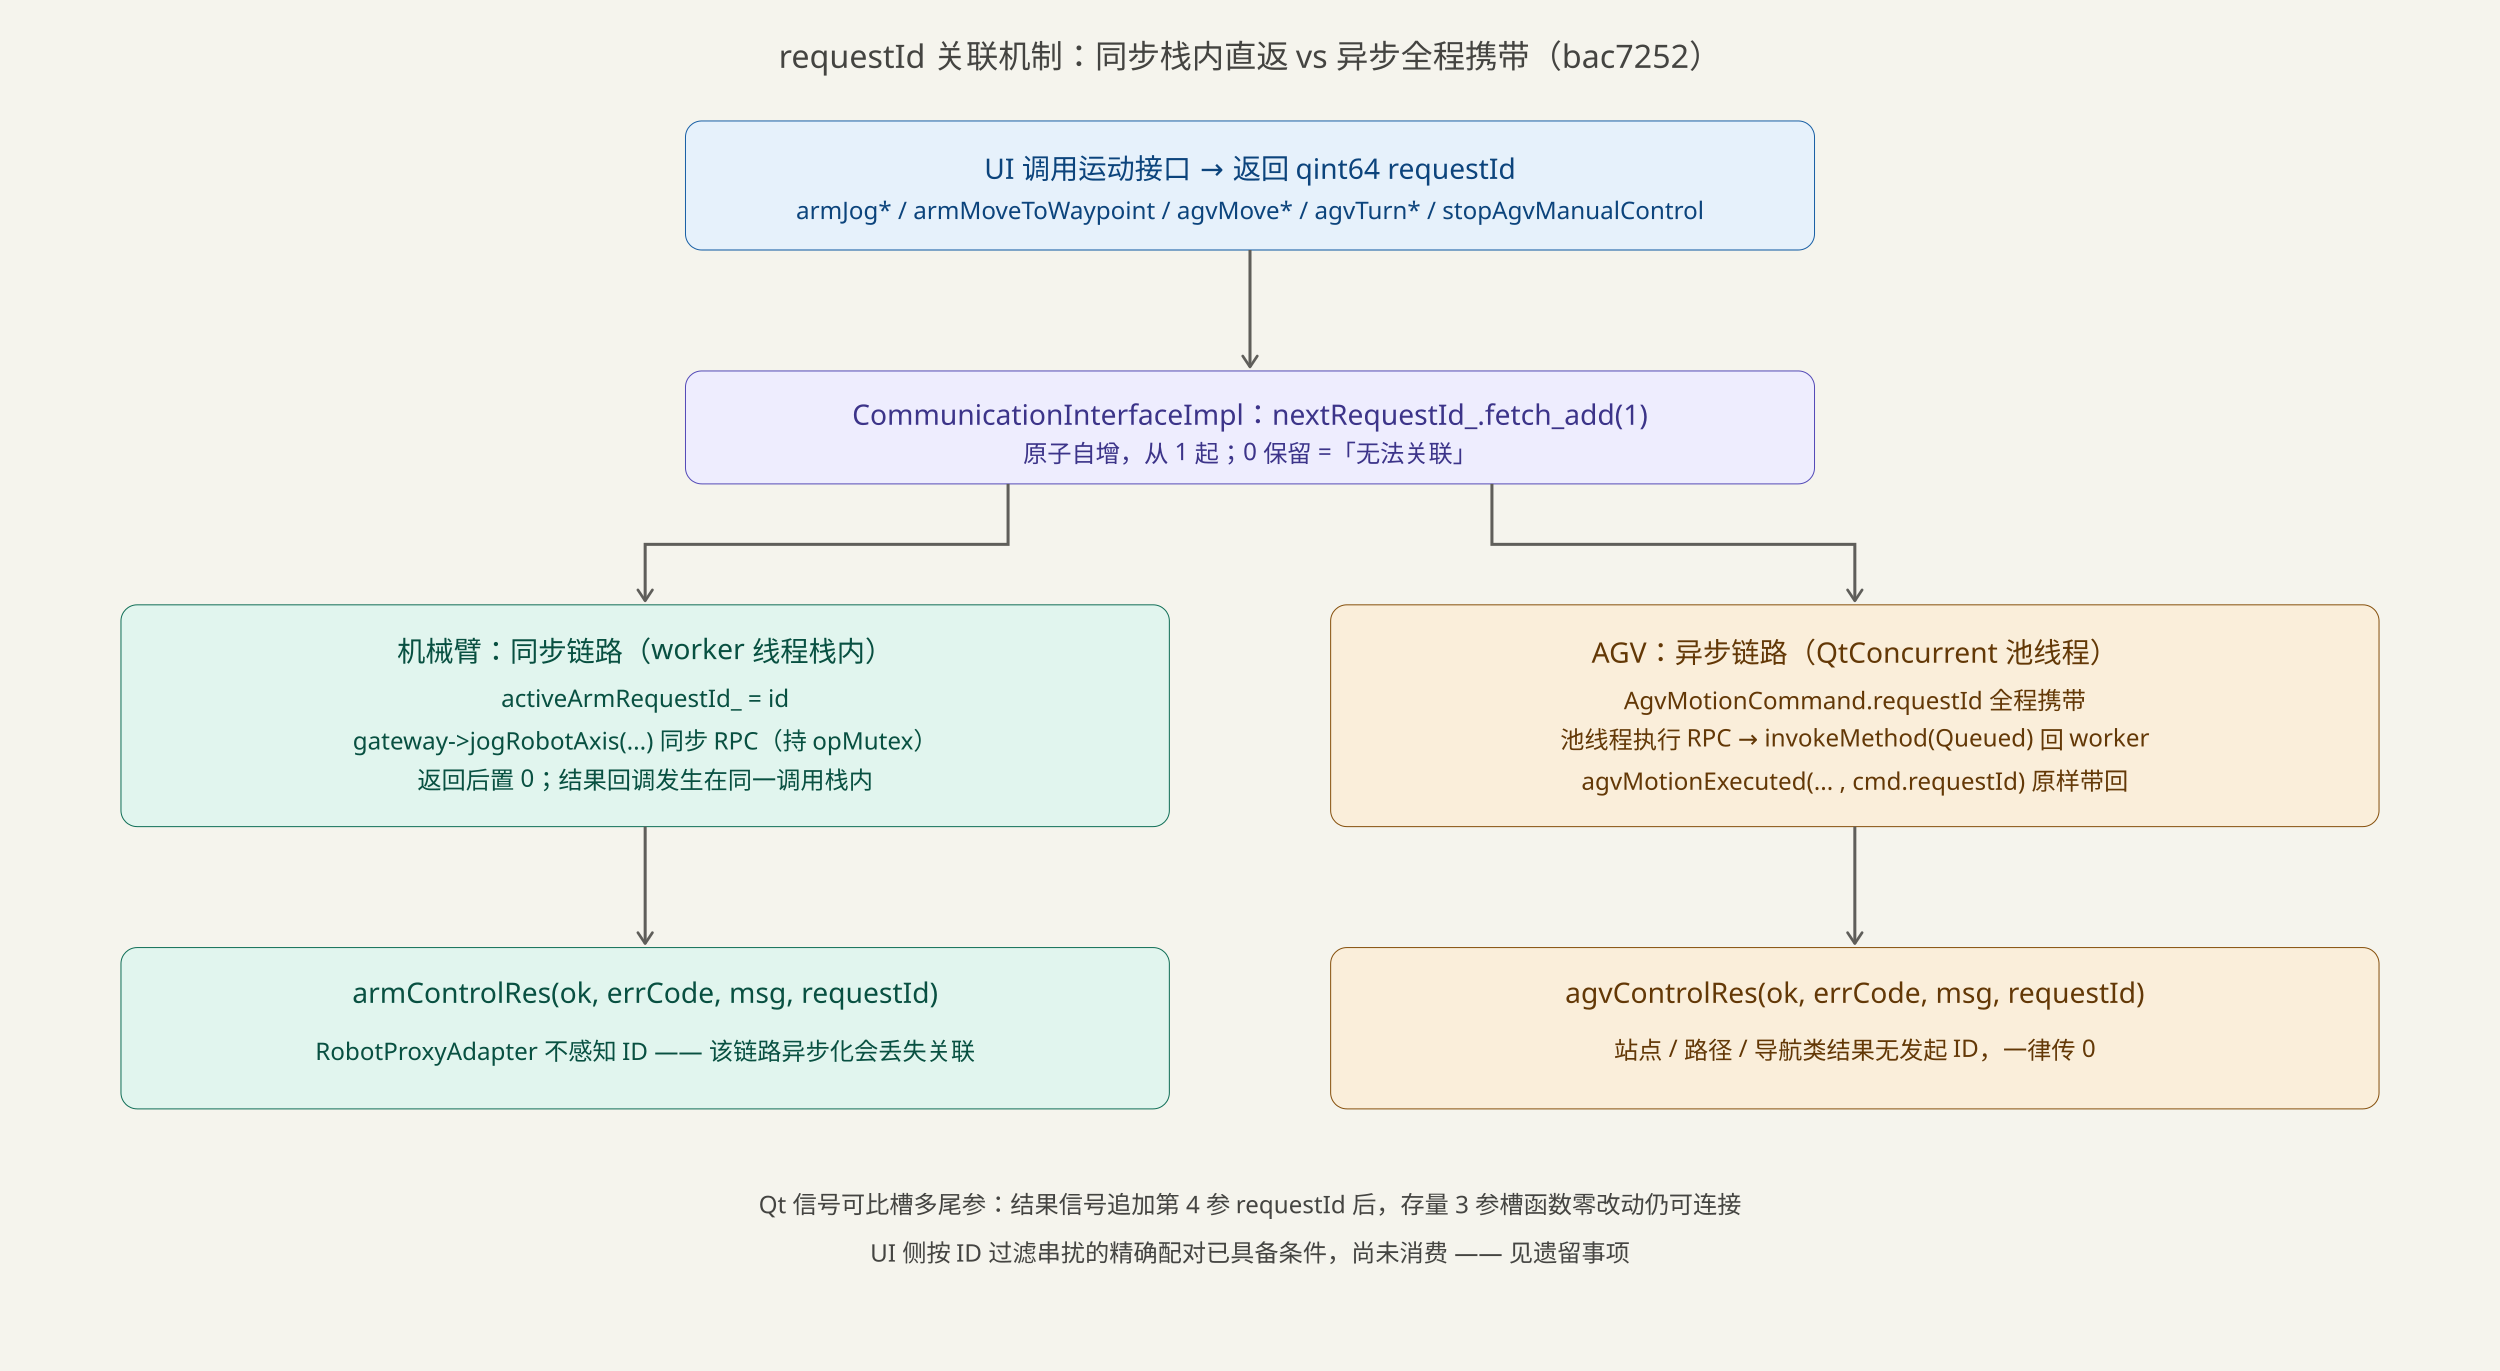
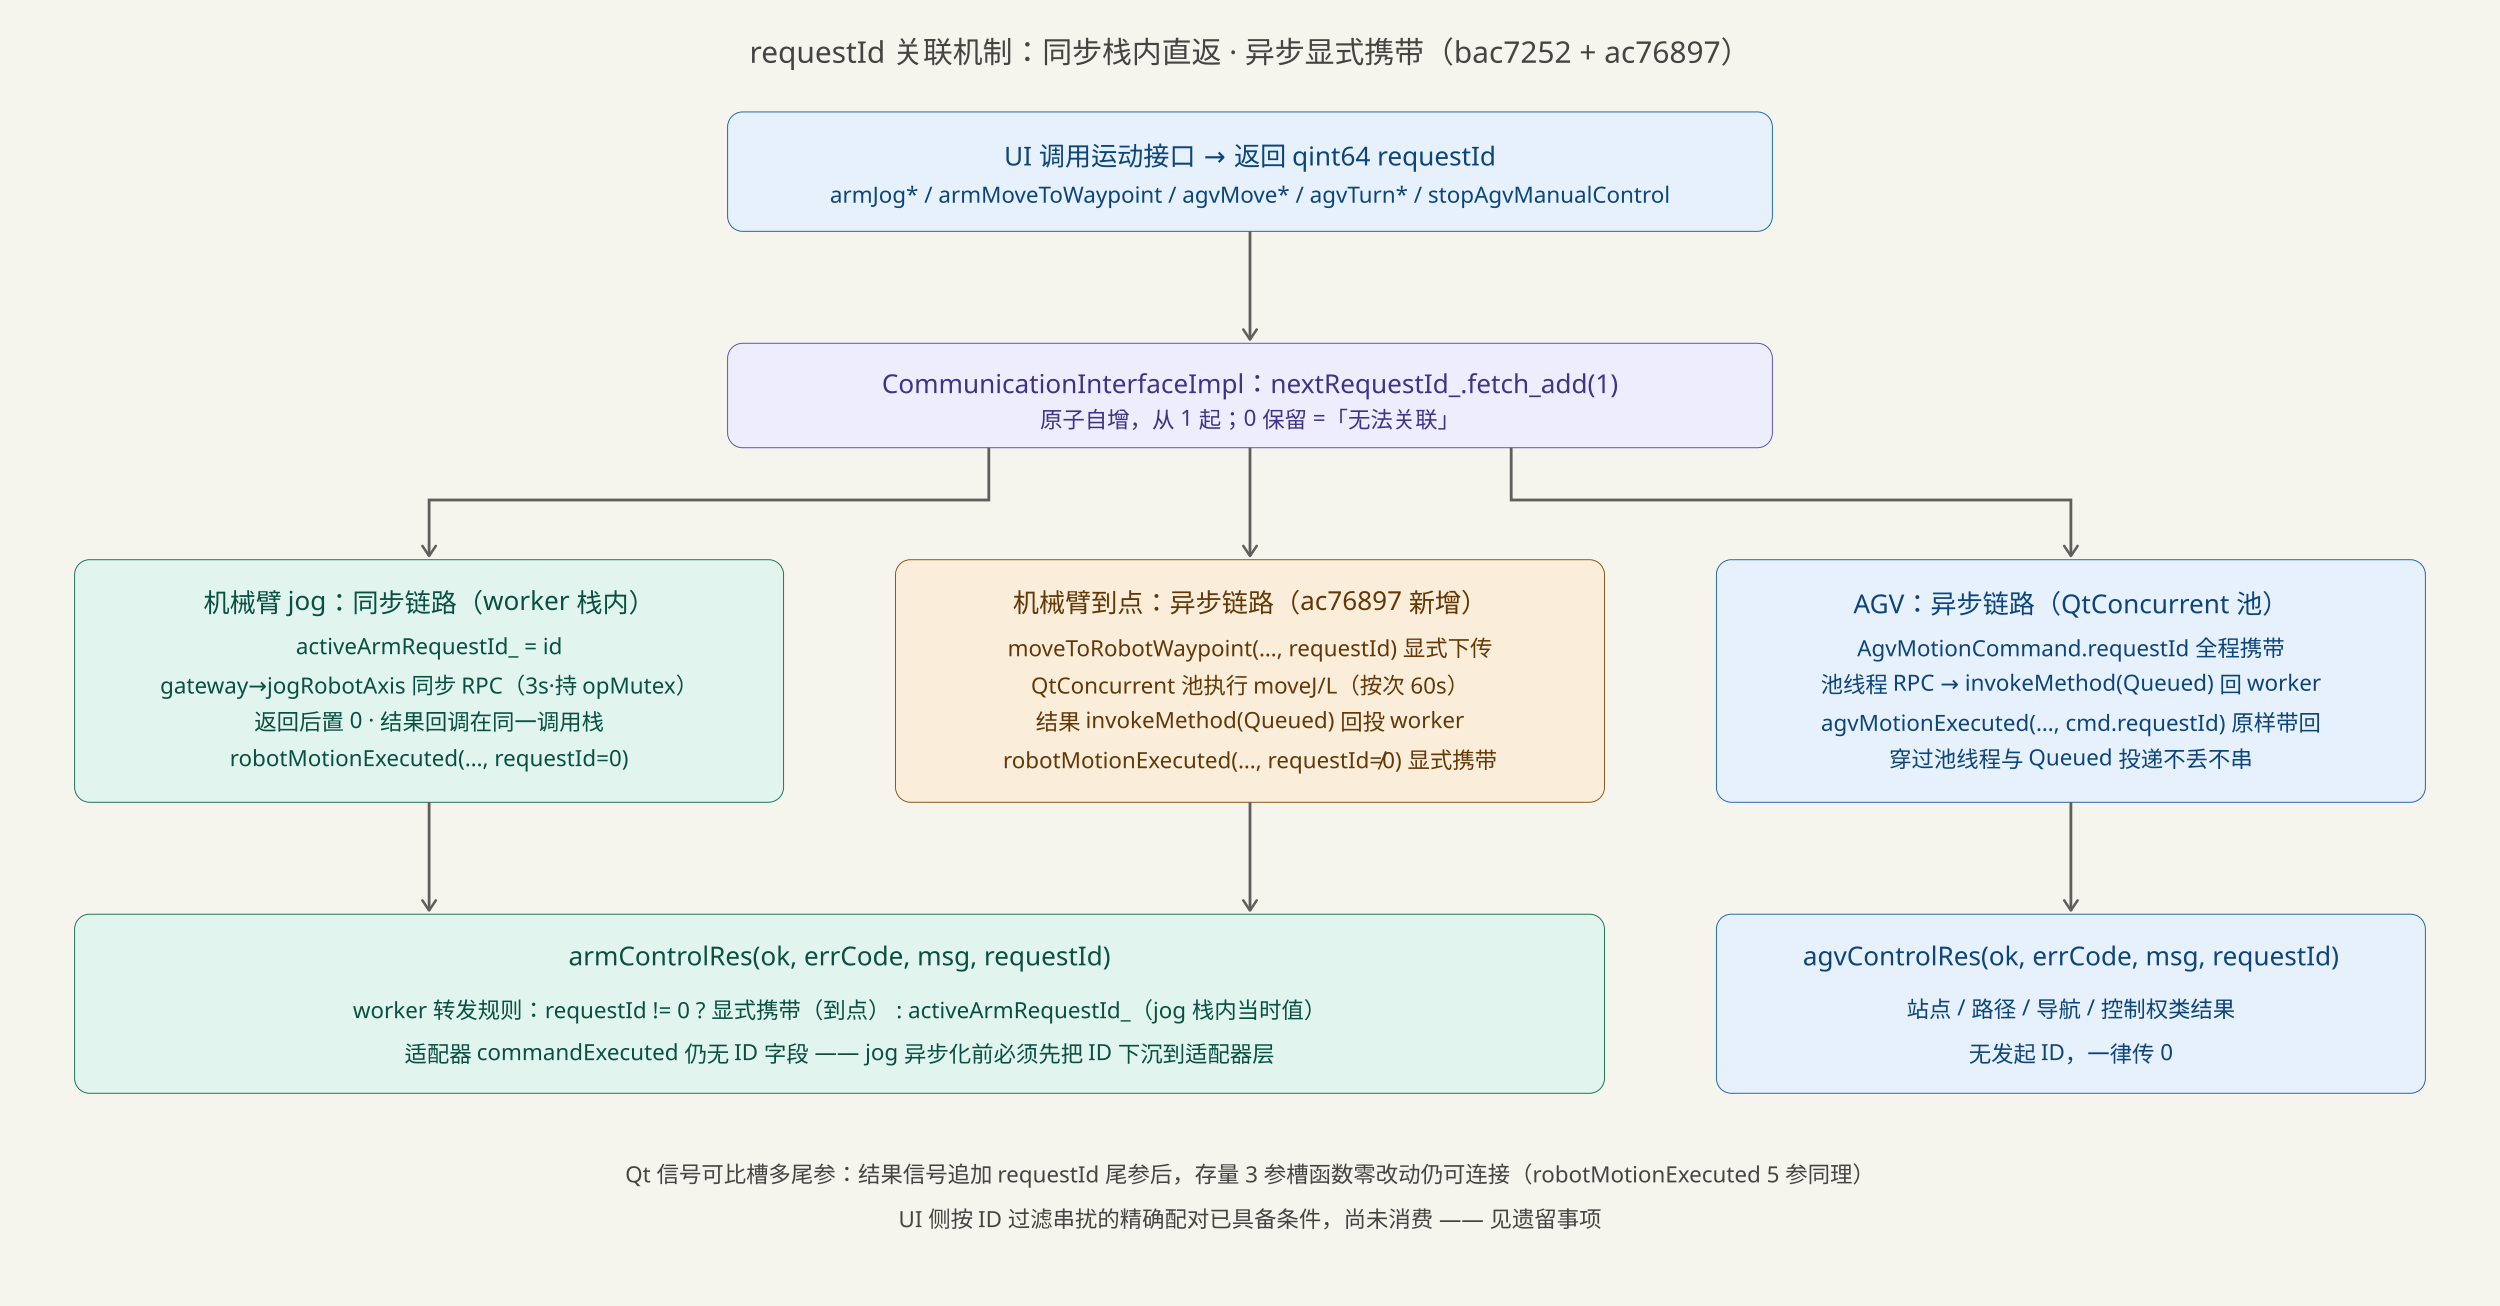
- <svg xmlns="http://www.w3.org/2000/svg" width="1240" height="680" viewBox="0 0 1240 680">
+ <svg xmlns="http://www.w3.org/2000/svg" width="1340" height="700" viewBox="0 0 1340 700">
  <defs>
    <marker id="arrow" viewBox="0 0 10 10" refX="8" refY="5" markerWidth="6" markerHeight="6" orient="auto-start-reverse">
      <path d="M2 1L8 5L2 9" fill="none" stroke="context-stroke" stroke-width="1.5" stroke-linecap="round" stroke-linejoin="round" />
    </marker>
  </defs>
-   <rect x="0" y="0" width="1240" height="680" fill="rgb(245, 244, 237)" />
-   <text x="620" y="26" text-anchor="middle" dominant-baseline="central" font-family="system-ui,sans-serif" font-size="16" font-weight="500" fill="#444441">requestId 关联机制：同步栈内直返 vs 异步全程携带（bac7252）</text>
-   <rect x="340" y="60" width="560" height="64" rx="8" fill="#E6F1FB" stroke="#185FA5" stroke-width="0.5" />
-   <text x="620" y="82" text-anchor="middle" dominant-baseline="central" font-family="system-ui,sans-serif" font-size="14" font-weight="500" fill="#0C447C">UI 调用运动接口 → 返回 qint64 requestId</text>
-   <text x="620" y="104" text-anchor="middle" dominant-baseline="central" font-family="system-ui,sans-serif" font-size="12" font-weight="400" fill="#0C447C">armJog* / armMoveToWaypoint / agvMove* / agvTurn* / stopAgvManualControl</text>
-   <line x1="620" y1="124" x2="620" y2="182" stroke="#5F5E5A" stroke-width="1.5" marker-end="url(#arrow)" />
-   <rect x="340" y="184" width="560" height="56" rx="8" fill="#EEEDFE" stroke="#534AB7" stroke-width="0.5" />
-   <text x="620" y="204" text-anchor="middle" dominant-baseline="central" font-family="system-ui,sans-serif" font-size="14" font-weight="500" fill="#3C3489">CommunicationInterfaceImpl：nextRequestId_.fetch_add(1)</text>
-   <text x="620" y="224" text-anchor="middle" dominant-baseline="central" font-family="system-ui,sans-serif" font-size="12" font-weight="400" fill="#3C3489">原子自增，从 1 起；0 保留 =「无法关联」</text>
-   <polyline points="500,240 500,270 320,270 320,298" fill="none" stroke="#5F5E5A" stroke-width="1.5" marker-end="url(#arrow)" />
-   <polyline points="740,240 740,270 920,270 920,298" fill="none" stroke="#5F5E5A" stroke-width="1.5" marker-end="url(#arrow)" />
-   <rect x="60" y="300" width="520" height="110" rx="8" fill="#E1F5EE" stroke="#0F6E56" stroke-width="0.5" />
-   <text x="320" y="322" text-anchor="middle" dominant-baseline="central" font-family="system-ui,sans-serif" font-size="14" font-weight="500" fill="#085041">机械臂：同步链路（worker 线程栈内）</text>
-   <text x="320" y="346" text-anchor="middle" dominant-baseline="central" font-family="system-ui,sans-serif" font-size="12" font-weight="400" fill="#085041">activeArmRequestId_ = id</text>
-   <text x="320" y="366" text-anchor="middle" dominant-baseline="central" font-family="system-ui,sans-serif" font-size="12" font-weight="400" fill="#085041">gateway-&gt;jogRobotAxis(...) 同步 RPC（持 opMutex）</text>
-   <text x="320" y="386" text-anchor="middle" dominant-baseline="central" font-family="system-ui,sans-serif" font-size="12" font-weight="400" fill="#085041">返回后置 0；结果回调发生在同一调用栈内</text>
-   <rect x="660" y="300" width="520" height="110" rx="8" fill="#FAEEDA" stroke="#854F0B" stroke-width="0.5" />
-   <text x="920" y="322" text-anchor="middle" dominant-baseline="central" font-family="system-ui,sans-serif" font-size="14" font-weight="500" fill="#633806">AGV：异步链路（QtConcurrent 池线程）</text>
-   <text x="920" y="346" text-anchor="middle" dominant-baseline="central" font-family="system-ui,sans-serif" font-size="12" font-weight="400" fill="#633806">AgvMotionCommand.requestId 全程携带</text>
-   <text x="920" y="366" text-anchor="middle" dominant-baseline="central" font-family="system-ui,sans-serif" font-size="12" font-weight="400" fill="#633806">池线程执行 RPC → invokeMethod(Queued) 回 worker</text>
-   <text x="920" y="386" text-anchor="middle" dominant-baseline="central" font-family="system-ui,sans-serif" font-size="12" font-weight="400" fill="#633806">agvMotionExecuted(... , cmd.requestId) 原样带回</text>
-   <line x1="320" y1="410" x2="320" y2="468" stroke="#5F5E5A" stroke-width="1.5" marker-end="url(#arrow)" />
-   <line x1="920" y1="410" x2="920" y2="468" stroke="#5F5E5A" stroke-width="1.5" marker-end="url(#arrow)" />
-   <rect x="60" y="470" width="520" height="80" rx="8" fill="#E1F5EE" stroke="#0F6E56" stroke-width="0.5" />
-   <text x="320" y="492" text-anchor="middle" dominant-baseline="central" font-family="system-ui,sans-serif" font-size="14" font-weight="500" fill="#085041">armControlRes(ok, errCode, msg, requestId)</text>
-   <text x="320" y="520" text-anchor="middle" dominant-baseline="central" font-family="system-ui,sans-serif" font-size="12" font-weight="400" fill="#085041">RobotProxyAdapter 不感知 ID —— 该链路异步化会丢失关联</text>
-   <rect x="660" y="470" width="520" height="80" rx="8" fill="#FAEEDA" stroke="#854F0B" stroke-width="0.5" />
-   <text x="920" y="492" text-anchor="middle" dominant-baseline="central" font-family="system-ui,sans-serif" font-size="14" font-weight="500" fill="#633806">agvControlRes(ok, errCode, msg, requestId)</text>
-   <text x="920" y="520" text-anchor="middle" dominant-baseline="central" font-family="system-ui,sans-serif" font-size="12" font-weight="400" fill="#633806">站点 / 路径 / 导航类结果无发起 ID，一律传 0</text>
-   <text x="620" y="596" text-anchor="middle" dominant-baseline="central" font-family="system-ui,sans-serif" font-size="12" font-weight="400" fill="#444441">Qt 信号可比槽多尾参：结果信号追加第 4 参 requestId 后，存量 3 参槽函数零改动仍可连接</text>
-   <text x="620" y="620" text-anchor="middle" dominant-baseline="central" font-family="system-ui,sans-serif" font-size="12" font-weight="400" fill="#444441">UI 侧按 ID 过滤串扰的精确配对已具备条件，尚未消费 —— 见遗留事项</text>
+   <rect x="0" y="0" width="1340" height="700" fill="rgb(245, 244, 237)" />
+   <text x="670" y="26" text-anchor="middle" dominant-baseline="central" font-family="system-ui,sans-serif" font-size="16" font-weight="500" fill="#444441">requestId 关联机制：同步栈内直返 · 异步显式携带（bac7252 + ac76897）</text>
+   <rect x="390" y="60" width="560" height="64" rx="8" fill="#E6F1FB" stroke="#185FA5" stroke-width="0.5" />
+   <text x="670" y="82" text-anchor="middle" dominant-baseline="central" font-family="system-ui,sans-serif" font-size="14" font-weight="500" fill="#0C447C">UI 调用运动接口 → 返回 qint64 requestId</text>
+   <text x="670" y="104" text-anchor="middle" dominant-baseline="central" font-family="system-ui,sans-serif" font-size="12" font-weight="400" fill="#0C447C">armJog* / armMoveToWaypoint / agvMove* / agvTurn* / stopAgvManualControl</text>
+   <line x1="670" y1="124" x2="670" y2="182" stroke="#5F5E5A" stroke-width="1.5" marker-end="url(#arrow)" />
+   <rect x="390" y="184" width="560" height="56" rx="8" fill="#EEEDFE" stroke="#534AB7" stroke-width="0.5" />
+   <text x="670" y="204" text-anchor="middle" dominant-baseline="central" font-family="system-ui,sans-serif" font-size="14" font-weight="500" fill="#3C3489">CommunicationInterfaceImpl：nextRequestId_.fetch_add(1)</text>
+   <text x="670" y="224" text-anchor="middle" dominant-baseline="central" font-family="system-ui,sans-serif" font-size="12" font-weight="400" fill="#3C3489">原子自增，从 1 起；0 保留 =「无法关联」</text>
+   <polyline points="530,240 530,268 230,268 230,298" fill="none" stroke="#5F5E5A" stroke-width="1.5" marker-end="url(#arrow)" />
+   <line x1="670" y1="240" x2="670" y2="298" stroke="#5F5E5A" stroke-width="1.5" marker-end="url(#arrow)" />
+   <polyline points="810,240 810,268 1110,268 1110,298" fill="none" stroke="#5F5E5A" stroke-width="1.5" marker-end="url(#arrow)" />
+   <rect x="40" y="300" width="380" height="130" rx="8" fill="#E1F5EE" stroke="#0F6E56" stroke-width="0.5" />
+   <text x="230" y="322" text-anchor="middle" dominant-baseline="central" font-family="system-ui,sans-serif" font-size="14" font-weight="500" fill="#085041">机械臂 jog：同步链路（worker 栈内）</text>
+   <text x="230" y="346" text-anchor="middle" dominant-baseline="central" font-family="system-ui,sans-serif" font-size="12" font-weight="400" fill="#085041">activeArmRequestId_ = id</text>
+   <text x="230" y="366" text-anchor="middle" dominant-baseline="central" font-family="system-ui,sans-serif" font-size="12" font-weight="400" fill="#085041">gateway→jogRobotAxis 同步 RPC（3s·持 opMutex）</text>
+   <text x="230" y="386" text-anchor="middle" dominant-baseline="central" font-family="system-ui,sans-serif" font-size="12" font-weight="400" fill="#085041">返回后置 0 · 结果回调在同一调用栈</text>
+   <text x="230" y="406" text-anchor="middle" dominant-baseline="central" font-family="system-ui,sans-serif" font-size="12" font-weight="400" fill="#085041">robotMotionExecuted(…, requestId=0)</text>
+   <rect x="480" y="300" width="380" height="130" rx="8" fill="#FAEEDA" stroke="#854F0B" stroke-width="0.5" />
+   <text x="670" y="322" text-anchor="middle" dominant-baseline="central" font-family="system-ui,sans-serif" font-size="14" font-weight="500" fill="#633806">机械臂到点：异步链路（ac76897 新增）</text>
+   <text x="670" y="346" text-anchor="middle" dominant-baseline="central" font-family="system-ui,sans-serif" font-size="12" font-weight="400" fill="#633806">moveToRobotWaypoint(…, requestId) 显式下传</text>
+   <text x="670" y="366" text-anchor="middle" dominant-baseline="central" font-family="system-ui,sans-serif" font-size="12" font-weight="400" fill="#633806">QtConcurrent 池执行 moveJ/L（按次 60s）</text>
+   <text x="670" y="386" text-anchor="middle" dominant-baseline="central" font-family="system-ui,sans-serif" font-size="12" font-weight="400" fill="#633806">结果 invokeMethod(Queued) 回投 worker</text>
+   <text x="670" y="406" text-anchor="middle" dominant-baseline="central" font-family="system-ui,sans-serif" font-size="12" font-weight="400" fill="#633806">robotMotionExecuted(…, requestId≠0) 显式携带</text>
+   <rect x="920" y="300" width="380" height="130" rx="8" fill="#E6F1FB" stroke="#185FA5" stroke-width="0.5" />
+   <text x="1110" y="322" text-anchor="middle" dominant-baseline="central" font-family="system-ui,sans-serif" font-size="14" font-weight="500" fill="#0C447C">AGV：异步链路（QtConcurrent 池）</text>
+   <text x="1110" y="346" text-anchor="middle" dominant-baseline="central" font-family="system-ui,sans-serif" font-size="12" font-weight="400" fill="#0C447C">AgvMotionCommand.requestId 全程携带</text>
+   <text x="1110" y="366" text-anchor="middle" dominant-baseline="central" font-family="system-ui,sans-serif" font-size="12" font-weight="400" fill="#0C447C">池线程 RPC → invokeMethod(Queued) 回 worker</text>
+   <text x="1110" y="386" text-anchor="middle" dominant-baseline="central" font-family="system-ui,sans-serif" font-size="12" font-weight="400" fill="#0C447C">agvMotionExecuted(…, cmd.requestId) 原样带回</text>
+   <text x="1110" y="406" text-anchor="middle" dominant-baseline="central" font-family="system-ui,sans-serif" font-size="12" font-weight="400" fill="#0C447C">穿过池线程与 Queued 投递不丢不串</text>
+   <line x1="230" y1="430" x2="230" y2="488" stroke="#5F5E5A" stroke-width="1.5" marker-end="url(#arrow)" />
+   <line x1="670" y1="430" x2="670" y2="488" stroke="#5F5E5A" stroke-width="1.5" marker-end="url(#arrow)" />
+   <line x1="1110" y1="430" x2="1110" y2="488" stroke="#5F5E5A" stroke-width="1.5" marker-end="url(#arrow)" />
+   <rect x="40" y="490" width="820" height="96" rx="8" fill="#E1F5EE" stroke="#0F6E56" stroke-width="0.5" />
+   <text x="450" y="512" text-anchor="middle" dominant-baseline="central" font-family="system-ui,sans-serif" font-size="14" font-weight="500" fill="#085041">armControlRes(ok, errCode, msg, requestId)</text>
+   <text x="450" y="540" text-anchor="middle" dominant-baseline="central" font-family="system-ui,sans-serif" font-size="12" font-weight="400" fill="#085041">worker 转发规则：requestId != 0 ? 显式携带（到点） : activeArmRequestId_（jog 栈内当时值）</text>
+   <text x="450" y="564" text-anchor="middle" dominant-baseline="central" font-family="system-ui,sans-serif" font-size="12" font-weight="400" fill="#085041">适配器 commandExecuted 仍无 ID 字段 —— jog 异步化前必须先把 ID 下沉到适配器层</text>
+   <rect x="920" y="490" width="380" height="96" rx="8" fill="#E6F1FB" stroke="#185FA5" stroke-width="0.5" />
+   <text x="1110" y="512" text-anchor="middle" dominant-baseline="central" font-family="system-ui,sans-serif" font-size="14" font-weight="500" fill="#0C447C">agvControlRes(ok, errCode, msg, requestId)</text>
+   <text x="1110" y="540" text-anchor="middle" dominant-baseline="central" font-family="system-ui,sans-serif" font-size="12" font-weight="400" fill="#0C447C">站点 / 路径 / 导航 / 控制权类结果</text>
+   <text x="1110" y="564" text-anchor="middle" dominant-baseline="central" font-family="system-ui,sans-serif" font-size="12" font-weight="400" fill="#0C447C">无发起 ID，一律传 0</text>
+   <text x="670" y="628" text-anchor="middle" dominant-baseline="central" font-family="system-ui,sans-serif" font-size="12" font-weight="400" fill="#444441">Qt 信号可比槽多尾参：结果信号追加 requestId 尾参后，存量 3 参槽函数零改动仍可连接（robotMotionExecuted 5 参同理）</text>
+   <text x="670" y="652" text-anchor="middle" dominant-baseline="central" font-family="system-ui,sans-serif" font-size="12" font-weight="400" fill="#444441">UI 侧按 ID 过滤串扰的精确配对已具备条件，尚未消费 —— 见遗留事项</text>
</svg>
